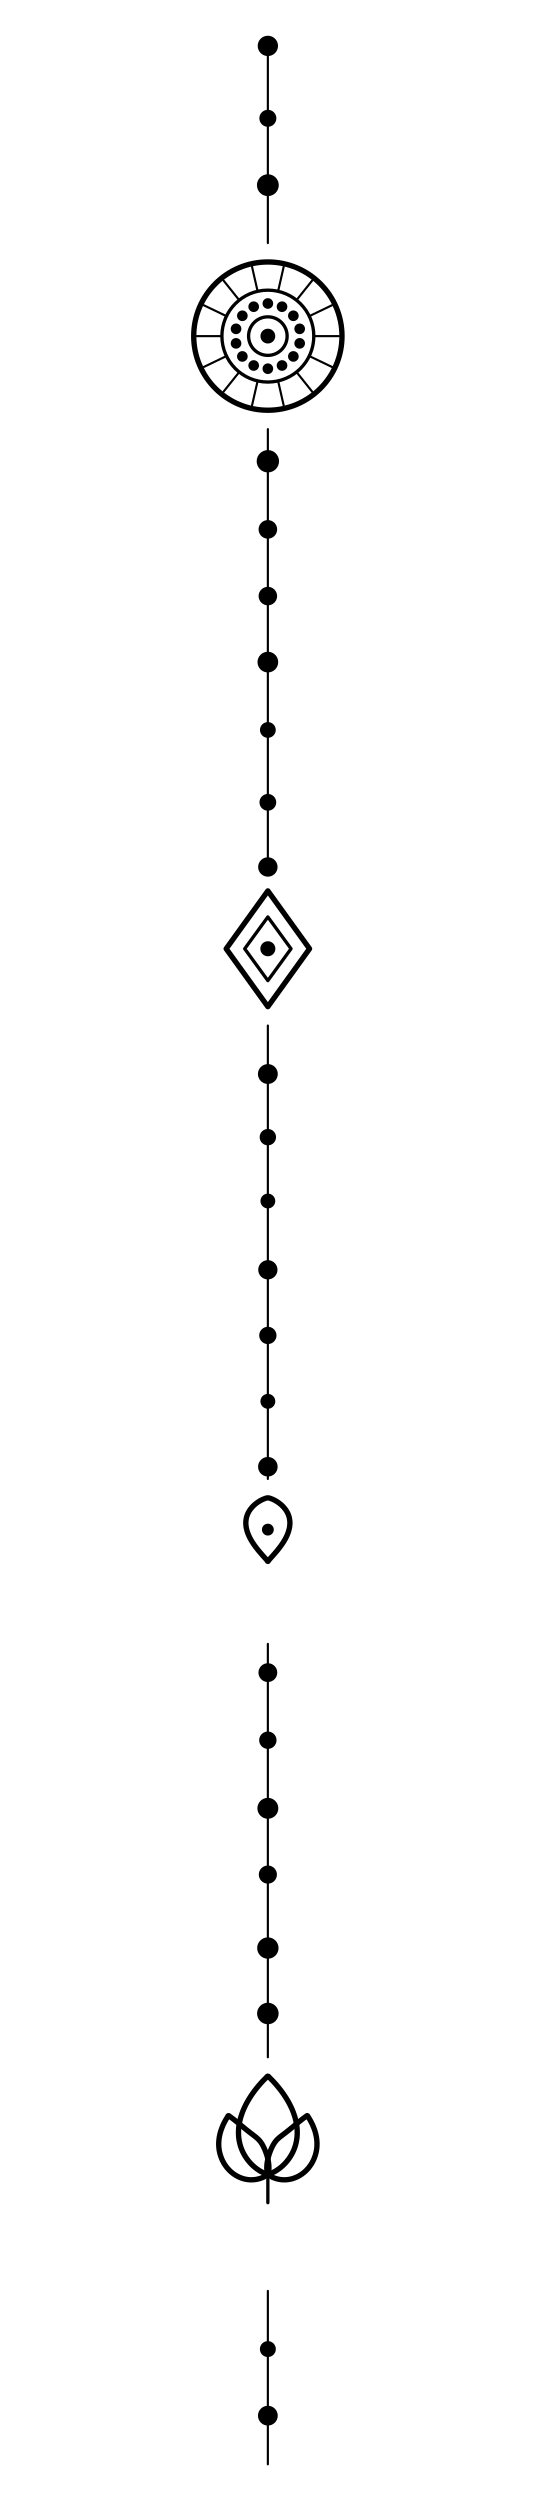
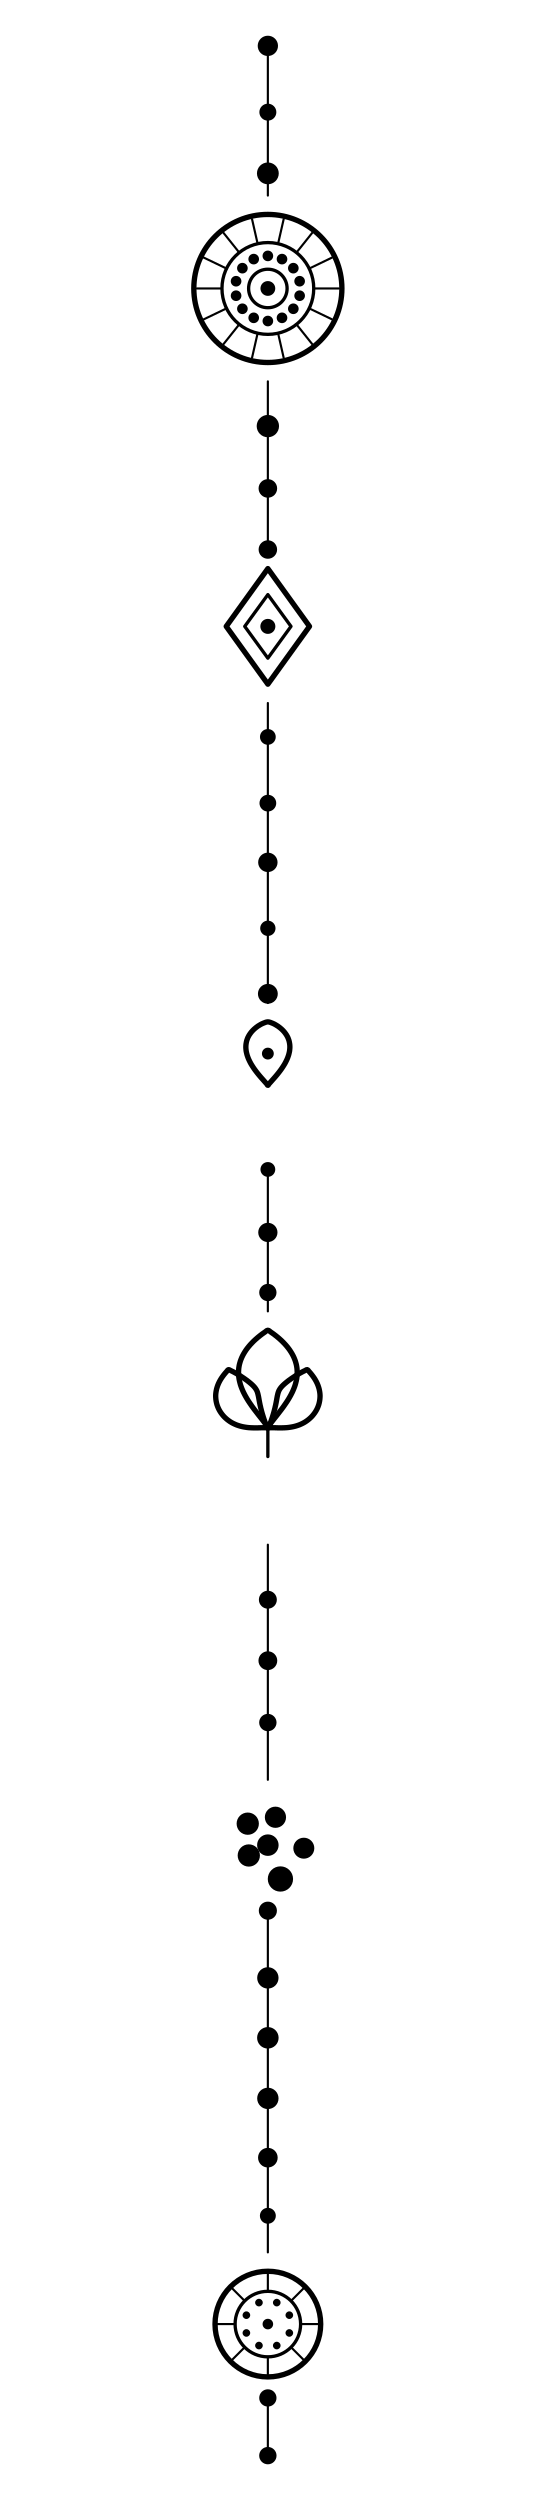
<svg xmlns="http://www.w3.org/2000/svg" viewBox="0 0 150 700" width="150" height="700">
-   <g transform="translate(75,-8.31) scale(1.05805)" fill="none" stroke="#000000" stroke-linecap="round" stroke-linejoin="round">
-     <g stroke-width="1.418">
-       <circle cx="0" cy="96.8" r="19.62" />
-       <path d="M0,243.62 L11.03,258.93 L0,274.25 L-11.03,258.93 Z" />
-       <path d="M0,421.07 C0.1,421.07 0.2,420.81 0.3,420.68 C0.41,420.56 0.53,420.43 0.64,420.3 C0.75,420.17 0.87,420.05 0.98,419.92 C1.09,419.79 1.21,419.66 1.32,419.54 C1.43,419.41 1.55,419.28 1.66,419.15 C1.77,419.03 1.88,418.9 1.99,418.77 C2.1,418.64 2.21,418.52 2.31,418.39 C2.42,418.26 2.52,418.13 2.63,418.01 C2.73,417.88 2.83,417.75 2.93,417.62 C3.03,417.5 3.13,417.37 3.22,417.24 C3.32,417.11 3.41,416.99 3.5,416.86 C3.59,416.73 3.68,416.61 3.77,416.48 C3.86,416.35 3.94,416.22 4.02,416.1 C4.1,415.97 4.18,415.84 4.26,415.71 C4.34,415.59 4.41,415.46 4.49,415.33 C4.56,415.2 4.63,415.08 4.7,414.95 C4.76,414.82 4.83,414.69 4.89,414.57 C4.95,414.44 5.01,414.31 5.07,414.18 C5.13,414.06 5.18,413.93 5.23,413.8 C5.28,413.67 5.33,413.55 5.37,413.42 C5.42,413.29 5.46,413.16 5.5,413.04 C5.54,412.91 5.57,412.78 5.6,412.65 C5.64,412.53 5.67,412.4 5.69,412.27 C5.72,412.14 5.74,412.02 5.76,411.89 C5.78,411.76 5.79,411.63 5.8,411.51 C5.82,411.38 5.82,411.25 5.83,411.12 C5.83,411 5.83,410.87 5.83,410.74 C5.83,410.61 5.82,410.49 5.81,410.36 C5.8,410.23 5.78,410.1 5.76,409.98 C5.75,409.85 5.72,409.72 5.69,409.59 C5.67,409.47 5.63,409.34 5.6,409.21 C5.56,409.08 5.52,408.96 5.47,408.83 C5.42,408.7 5.37,408.57 5.32,408.45 C5.26,408.32 5.2,408.19 5.13,408.06 C5.06,407.94 4.99,407.81 4.91,407.68 C4.83,407.55 4.74,407.43 4.65,407.3 C4.56,407.17 4.46,407.04 4.35,406.92 C4.25,406.79 4.13,406.66 4.01,406.53 C3.89,406.41 3.76,406.28 3.62,406.15 C3.48,406.02 3.33,405.9 3.17,405.77 C3.01,405.64 2.84,405.51 2.65,405.39 C2.46,405.26 2.26,405.13 2.03,405 C1.8,404.88 1.6,404.75 1.27,404.62 C0.93,404.49 0.42,404.24 0,404.24 C-0.42,404.24 -0.93,404.49 -1.27,404.62 C-1.6,404.75 -1.8,404.88 -2.03,405 C-2.26,405.13 -2.46,405.26 -2.65,405.39 C-2.84,405.51 -3.01,405.64 -3.17,405.77 C-3.33,405.9 -3.48,406.02 -3.62,406.15 C-3.76,406.28 -3.89,406.41 -4.01,406.53 C-4.13,406.66 -4.25,406.79 -4.35,406.92 C-4.46,407.04 -4.56,407.17 -4.65,407.3 C-4.74,407.43 -4.83,407.55 -4.91,407.68 C-4.99,407.81 -5.06,407.94 -5.13,408.06 C-5.2,408.19 -5.26,408.32 -5.32,408.45 C-5.37,408.57 -5.42,408.7 -5.47,408.83 C-5.52,408.96 -5.56,409.08 -5.6,409.21 C-5.63,409.34 -5.67,409.47 -5.69,409.59 C-5.72,409.72 -5.75,409.85 -5.76,409.98 C-5.78,410.1 -5.8,410.23 -5.81,410.36 C-5.82,410.49 -5.83,410.61 -5.83,410.74 C-5.83,410.87 -5.83,411 -5.83,411.12 C-5.82,411.25 -5.82,411.38 -5.8,411.51 C-5.79,411.63 -5.78,411.76 -5.76,411.89 C-5.74,412.02 -5.72,412.14 -5.69,412.27 C-5.67,412.4 -5.64,412.53 -5.6,412.65 C-5.57,412.78 -5.54,412.91 -5.5,413.04 C-5.46,413.16 -5.42,413.29 -5.37,413.42 C-5.33,413.55 -5.28,413.67 -5.23,413.8 C-5.18,413.93 -5.13,414.06 -5.07,414.18 C-5.01,414.31 -4.95,414.44 -4.89,414.57 C-4.83,414.69 -4.76,414.82 -4.7,414.95 C-4.63,415.08 -4.56,415.2 -4.49,415.33 C-4.41,415.46 -4.34,415.59 -4.26,415.71 C-4.18,415.84 -4.1,415.97 -4.02,416.1 C-3.94,416.22 -3.86,416.35 -3.77,416.48 C-3.68,416.61 -3.59,416.73 -3.5,416.86 C-3.41,416.99 -3.32,417.11 -3.22,417.24 C-3.13,417.37 -3.03,417.5 -2.93,417.62 C-2.83,417.75 -2.73,417.88 -2.63,418.01 C-2.52,418.13 -2.42,418.26 -2.31,418.39 C-2.21,418.52 -2.1,418.64 -1.99,418.77 C-1.88,418.9 -1.77,419.03 -1.66,419.15 C-1.55,419.28 -1.43,419.41 -1.32,419.54 C-1.21,419.66 -1.09,419.79 -0.98,419.92 C-0.87,420.05 -0.75,420.17 -0.64,420.3 C-0.53,420.43 -0.41,420.56 -0.3,420.68 C-0.2,420.81 -0.1,421.07 0,421.07 Z" />
-       <path d="M0,583.2 C0.19,582.91 0.21,582.43 0.25,582.13 C0.3,581.83 0.28,581.63 0.28,581.41 C0.28,581.18 0.27,580.98 0.25,580.78 C0.24,580.59 0.21,580.4 0.19,580.22 C0.16,580.04 0.13,579.87 0.1,579.71 C0.07,579.54 0.04,579.38 0,579.23 C-0.03,579.07 -0.07,578.93 -0.11,578.78 C-0.14,578.64 -0.18,578.5 -0.22,578.37 C-0.26,578.23 -0.3,578.1 -0.35,577.97 C-0.39,577.85 -0.43,577.72 -0.47,577.61 C-0.51,577.49 -0.56,577.37 -0.6,577.26 C-0.64,577.15 -0.68,577.04 -0.73,576.93 C-0.77,576.83 -0.81,576.73 -0.85,576.63 C-0.9,576.53 -0.94,576.43 -0.98,576.34 C-1.02,576.25 -1.07,576.16 -1.11,576.07 C-1.15,575.98 -1.19,575.9 -1.24,575.82 C-1.28,575.73 -1.32,575.65 -1.36,575.58 C-1.41,575.5 -1.45,575.42 -1.49,575.35 C-1.53,575.28 -1.57,575.21 -1.62,575.14 C-1.66,575.07 -1.7,575.01 -1.75,574.94 C-1.79,574.88 -1.83,574.82 -1.88,574.75 C-1.92,574.69 -1.96,574.63 -2.01,574.58 C-2.05,574.52 -2.1,574.46 -2.14,574.41 C-2.19,574.35 -2.24,574.3 -2.28,574.25 C-2.33,574.19 -2.38,574.14 -2.43,574.09 C-2.48,574.04 -2.53,573.99 -2.58,573.94 C-2.63,573.89 -2.68,573.84 -2.74,573.79 C-2.79,573.74 -2.84,573.69 -2.9,573.65 C-2.96,573.6 -3.01,573.55 -3.07,573.5 C-3.13,573.45 -3.19,573.4 -3.25,573.35 C-3.31,573.3 -3.37,573.25 -3.44,573.2 C-3.5,573.15 -3.57,573.1 -3.64,573.05 C-3.7,573 -3.77,572.95 -3.84,572.89 C-3.91,572.84 -3.98,572.78 -4.06,572.73 C-4.13,572.67 -4.21,572.62 -4.28,572.56 C-4.36,572.5 -4.44,572.44 -4.52,572.38 C-4.6,572.32 -4.68,572.25 -4.76,572.19 C-4.84,572.12 -4.93,572.06 -5.01,571.99 C-5.1,571.92 -5.19,571.86 -5.28,571.78 C-5.37,571.71 -5.46,571.64 -5.55,571.57 C-5.64,571.49 -5.73,571.42 -5.83,571.34 C-5.93,571.26 -6.02,571.19 -6.12,571.1 C-6.22,571.02 -6.32,570.94 -6.42,570.86 C-6.52,570.78 -6.62,570.69 -6.73,570.6 C-6.83,570.52 -6.94,570.43 -7.05,570.34 C-7.16,570.25 -7.26,570.16 -7.38,570.07 C-7.49,569.98 -7.6,569.88 -7.71,569.79 C-7.83,569.7 -7.94,569.6 -8.06,569.5 C-8.18,569.41 -8.3,569.31 -8.42,569.21 C-8.54,569.12 -8.66,569.02 -8.79,568.92 C-8.92,568.82 -9.04,568.72 -9.17,568.62 C-9.3,568.52 -9.43,568.42 -9.57,568.32 C-9.7,568.22 -9.84,568.12 -9.98,568.02 C-10.13,567.93 -10.31,567.71 -10.43,567.73 C-10.56,567.76 -10.64,568.03 -10.74,568.17 C-10.83,568.32 -10.92,568.46 -11.01,568.61 C-11.09,568.75 -11.18,568.9 -11.26,569.04 C-11.34,569.19 -11.41,569.33 -11.49,569.48 C-11.56,569.62 -11.64,569.77 -11.71,569.91 C-11.77,570.06 -11.84,570.2 -11.91,570.35 C-11.97,570.5 -12.03,570.64 -12.09,570.79 C-12.15,570.94 -12.21,571.08 -12.26,571.23 C-12.32,571.38 -12.37,571.53 -12.42,571.68 C-12.46,571.82 -12.51,571.97 -12.55,572.12 C-12.6,572.27 -12.64,572.42 -12.67,572.57 C-12.71,572.73 -12.74,572.88 -12.77,573.03 C-12.81,573.18 -12.83,573.33 -12.86,573.49 C-12.88,573.64 -12.91,573.79 -12.92,573.95 C-12.94,574.1 -12.96,574.26 -12.97,574.41 C-12.98,574.57 -12.99,574.72 -13,574.88 C-13,575.04 -13,575.19 -13,575.35 C-13,575.5 -12.99,575.66 -12.99,575.82 C-12.98,575.98 -12.96,576.13 -12.95,576.29 C-12.93,576.45 -12.91,576.6 -12.89,576.76 C-12.86,576.92 -12.84,577.07 -12.81,577.23 C-12.77,577.38 -12.74,577.54 -12.7,577.69 C-12.66,577.85 -12.62,578 -12.57,578.16 C-12.53,578.31 -12.48,578.46 -12.42,578.61 C-12.37,578.76 -12.31,578.91 -12.25,579.06 C-12.19,579.21 -12.13,579.36 -12.06,579.5 C-11.99,579.65 -11.92,579.79 -11.84,579.93 C-11.77,580.08 -11.69,580.22 -11.61,580.36 C-11.52,580.49 -11.44,580.63 -11.35,580.76 C-11.26,580.9 -11.17,581.03 -11.07,581.16 C-10.98,581.29 -10.88,581.41 -10.78,581.54 C-10.68,581.66 -10.57,581.78 -10.46,581.9 C-10.36,582.01 -10.25,582.13 -10.14,582.24 C-10.02,582.35 -9.91,582.46 -9.79,582.57 C-9.67,582.67 -9.55,582.77 -9.43,582.87 C-9.31,582.97 -9.18,583.06 -9.06,583.16 C-8.93,583.25 -8.8,583.34 -8.67,583.42 C-8.54,583.5 -8.41,583.58 -8.27,583.66 C-8.14,583.74 -8,583.81 -7.86,583.88 C-7.72,583.95 -7.59,584.01 -7.44,584.07 C-7.3,584.13 -7.16,584.19 -7.01,584.24 C-6.87,584.29 -6.72,584.34 -6.58,584.39 C-6.43,584.43 -6.28,584.47 -6.13,584.51 C-5.98,584.54 -5.83,584.57 -5.67,584.6 C-5.52,584.63 -5.36,584.65 -5.2,584.67 C-5.05,584.69 -4.89,584.7 -4.73,584.71 C-4.57,584.71 -4.4,584.72 -4.24,584.71 C-4.08,584.71 -3.91,584.7 -3.74,584.69 C-3.57,584.68 -3.4,584.66 -3.22,584.63 C-3.05,584.6 -2.87,584.57 -2.69,584.53 C-2.51,584.49 -2.32,584.44 -2.13,584.38 C-1.94,584.32 -1.74,584.26 -1.54,584.17 C-1.33,584.09 -1.14,584.03 -0.88,583.86 C-0.63,583.7 -0.19,583.49 0,583.2 Z" />
-       <path d="M0,583.2 C0.48,583.2 1.06,582.88 1.44,582.72 C1.82,582.56 2.04,582.4 2.3,582.24 C2.56,582.08 2.78,581.92 3,581.76 C3.21,581.6 3.41,581.44 3.6,581.28 C3.79,581.12 3.96,580.96 4.13,580.8 C4.29,580.64 4.45,580.48 4.6,580.32 C4.75,580.16 4.89,580 5.02,579.84 C5.15,579.68 5.28,579.52 5.4,579.36 C5.52,579.2 5.64,579.04 5.74,578.88 C5.85,578.72 5.96,578.56 6.05,578.4 C6.15,578.24 6.24,578.08 6.33,577.92 C6.42,577.76 6.5,577.6 6.58,577.44 C6.66,577.28 6.73,577.12 6.8,576.96 C6.87,576.8 6.94,576.64 7,576.48 C7.06,576.32 7.12,576.16 7.17,576 C7.22,575.84 7.27,575.68 7.32,575.52 C7.36,575.36 7.41,575.2 7.44,575.04 C7.48,574.88 7.52,574.72 7.55,574.56 C7.58,574.4 7.61,574.24 7.63,574.08 C7.66,573.92 7.68,573.76 7.7,573.6 C7.71,573.44 7.73,573.28 7.74,573.12 C7.75,572.96 7.76,572.8 7.77,572.64 C7.77,572.48 7.78,572.32 7.77,572.16 C7.77,572 7.77,571.84 7.76,571.68 C7.76,571.52 7.75,571.36 7.74,571.2 C7.72,571.04 7.71,570.88 7.69,570.72 C7.67,570.56 7.65,570.4 7.63,570.24 C7.6,570.08 7.58,569.92 7.55,569.76 C7.52,569.6 7.49,569.44 7.45,569.28 C7.42,569.12 7.38,568.96 7.34,568.8 C7.3,568.64 7.26,568.48 7.22,568.32 C7.17,568.16 7.12,568 7.07,567.84 C7.02,567.68 6.97,567.52 6.91,567.36 C6.86,567.2 6.8,567.04 6.74,566.88 C6.68,566.72 6.62,566.56 6.55,566.4 C6.49,566.24 6.42,566.08 6.35,565.92 C6.28,565.76 6.2,565.6 6.13,565.44 C6.05,565.28 5.97,565.12 5.89,564.96 C5.81,564.8 5.73,564.64 5.65,564.48 C5.56,564.32 5.47,564.16 5.38,564 C5.29,563.84 5.2,563.68 5.1,563.52 C5.01,563.36 4.91,563.2 4.81,563.04 C4.71,562.88 4.61,562.72 4.5,562.56 C4.4,562.4 4.29,562.24 4.18,562.08 C4.07,561.92 3.96,561.76 3.84,561.6 C3.73,561.44 3.61,561.28 3.49,561.12 C3.37,560.96 3.24,560.8 3.12,560.64 C2.99,560.48 2.87,560.32 2.73,560.16 C2.6,560 2.47,559.84 2.33,559.68 C2.2,559.52 2.06,559.36 1.91,559.2 C1.77,559.04 1.63,558.88 1.48,558.72 C1.33,558.56 1.18,558.4 1.02,558.24 C0.86,558.08 0.7,557.92 0.53,557.76 C0.36,557.6 0.18,557.28 0,557.28 C-0.18,557.28 -0.36,557.6 -0.53,557.76 C-0.7,557.92 -0.86,558.08 -1.02,558.24 C-1.18,558.4 -1.33,558.56 -1.48,558.72 C-1.63,558.88 -1.77,559.04 -1.91,559.2 C-2.06,559.36 -2.2,559.52 -2.33,559.68 C-2.47,559.84 -2.6,560 -2.73,560.16 C-2.87,560.32 -2.99,560.48 -3.12,560.64 C-3.24,560.8 -3.37,560.96 -3.49,561.12 C-3.61,561.28 -3.73,561.44 -3.84,561.6 C-3.96,561.76 -4.07,561.92 -4.18,562.08 C-4.29,562.24 -4.4,562.4 -4.5,562.56 C-4.61,562.72 -4.71,562.88 -4.81,563.04 C-4.91,563.2 -5.01,563.36 -5.1,563.52 C-5.2,563.68 -5.29,563.84 -5.38,564 C-5.47,564.16 -5.56,564.32 -5.65,564.48 C-5.73,564.64 -5.81,564.8 -5.89,564.96 C-5.97,565.12 -6.05,565.28 -6.13,565.44 C-6.2,565.6 -6.28,565.76 -6.35,565.92 C-6.42,566.08 -6.49,566.24 -6.55,566.4 C-6.62,566.56 -6.68,566.72 -6.74,566.88 C-6.8,567.04 -6.86,567.2 -6.91,567.36 C-6.97,567.52 -7.02,567.68 -7.07,567.84 C-7.12,568 -7.17,568.16 -7.22,568.32 C-7.26,568.48 -7.3,568.64 -7.34,568.8 C-7.38,568.96 -7.42,569.12 -7.45,569.28 C-7.49,569.44 -7.52,569.6 -7.55,569.76 C-7.58,569.92 -7.6,570.08 -7.63,570.24 C-7.65,570.4 -7.67,570.56 -7.69,570.72 C-7.71,570.88 -7.72,571.04 -7.74,571.2 C-7.75,571.36 -7.76,571.52 -7.76,571.68 C-7.77,571.84 -7.77,572 -7.77,572.16 C-7.78,572.32 -7.77,572.48 -7.77,572.64 C-7.76,572.8 -7.75,572.96 -7.74,573.12 C-7.73,573.28 -7.71,573.44 -7.7,573.6 C-7.68,573.76 -7.66,573.92 -7.63,574.08 C-7.61,574.24 -7.58,574.4 -7.55,574.56 C-7.52,574.72 -7.48,574.88 -7.44,575.04 C-7.41,575.2 -7.36,575.36 -7.32,575.52 C-7.27,575.68 -7.22,575.84 -7.17,576 C-7.12,576.16 -7.06,576.32 -7,576.48 C-6.94,576.64 -6.87,576.8 -6.8,576.96 C-6.73,577.12 -6.66,577.28 -6.58,577.44 C-6.5,577.6 -6.42,577.76 -6.33,577.92 C-6.24,578.08 -6.15,578.24 -6.05,578.4 C-5.96,578.56 -5.85,578.72 -5.74,578.88 C-5.64,579.04 -5.52,579.2 -5.4,579.36 C-5.28,579.52 -5.15,579.68 -5.02,579.84 C-4.89,580 -4.75,580.16 -4.6,580.32 C-4.45,580.48 -4.29,580.64 -4.13,580.8 C-3.96,580.96 -3.79,581.12 -3.6,581.28 C-3.41,581.44 -3.21,581.6 -3,581.76 C-2.78,581.92 -2.56,582.08 -2.3,582.24 C-2.04,582.4 -1.82,582.56 -1.44,582.72 C-1.06,582.88 -0.48,583.2 0,583.2 Z" />
-       <path d="M0,583.2 C0.19,583.49 0.63,583.7 0.88,583.86 C1.14,584.03 1.33,584.09 1.54,584.17 C1.74,584.26 1.94,584.32 2.13,584.38 C2.32,584.44 2.51,584.49 2.69,584.53 C2.87,584.57 3.05,584.6 3.22,584.63 C3.4,584.66 3.57,584.68 3.74,584.69 C3.91,584.7 4.08,584.71 4.24,584.71 C4.4,584.72 4.57,584.71 4.73,584.71 C4.89,584.7 5.05,584.69 5.2,584.67 C5.36,584.65 5.52,584.63 5.67,584.6 C5.83,584.57 5.98,584.54 6.13,584.51 C6.28,584.47 6.43,584.43 6.58,584.39 C6.72,584.34 6.87,584.29 7.01,584.24 C7.16,584.19 7.3,584.13 7.44,584.07 C7.59,584.01 7.72,583.95 7.86,583.88 C8,583.81 8.14,583.74 8.27,583.66 C8.41,583.58 8.54,583.5 8.67,583.42 C8.8,583.34 8.93,583.25 9.06,583.16 C9.18,583.06 9.31,582.97 9.43,582.87 C9.55,582.77 9.67,582.67 9.79,582.57 C9.91,582.46 10.02,582.35 10.14,582.24 C10.25,582.13 10.36,582.01 10.46,581.9 C10.57,581.78 10.68,581.66 10.78,581.54 C10.88,581.41 10.98,581.29 11.07,581.16 C11.17,581.03 11.26,580.9 11.35,580.76 C11.44,580.63 11.52,580.49 11.61,580.36 C11.69,580.22 11.77,580.08 11.84,579.93 C11.92,579.79 11.99,579.65 12.06,579.5 C12.13,579.36 12.19,579.21 12.25,579.06 C12.31,578.91 12.37,578.76 12.42,578.61 C12.48,578.46 12.53,578.31 12.57,578.16 C12.62,578 12.66,577.85 12.7,577.69 C12.74,577.54 12.77,577.38 12.81,577.23 C12.84,577.07 12.86,576.92 12.89,576.76 C12.91,576.6 12.93,576.45 12.95,576.29 C12.96,576.13 12.98,575.98 12.99,575.82 C12.99,575.66 13,575.5 13,575.35 C13,575.19 13,575.04 13,574.88 C12.99,574.72 12.98,574.57 12.97,574.41 C12.96,574.26 12.94,574.1 12.92,573.95 C12.91,573.79 12.88,573.64 12.86,573.49 C12.83,573.33 12.81,573.18 12.77,573.03 C12.74,572.88 12.71,572.73 12.67,572.57 C12.64,572.42 12.6,572.27 12.55,572.12 C12.51,571.97 12.46,571.82 12.42,571.68 C12.37,571.53 12.32,571.38 12.26,571.23 C12.21,571.08 12.15,570.94 12.09,570.79 C12.03,570.64 11.97,570.5 11.91,570.35 C11.84,570.2 11.77,570.06 11.71,569.91 C11.64,569.77 11.56,569.62 11.49,569.48 C11.41,569.33 11.34,569.19 11.26,569.04 C11.18,568.9 11.09,568.75 11.01,568.61 C10.92,568.46 10.83,568.32 10.74,568.17 C10.64,568.03 10.56,567.76 10.43,567.73 C10.31,567.71 10.13,567.93 9.98,568.02 C9.84,568.12 9.7,568.22 9.57,568.32 C9.43,568.42 9.3,568.52 9.17,568.62 C9.04,568.72 8.92,568.82 8.79,568.92 C8.66,569.02 8.54,569.12 8.42,569.21 C8.3,569.31 8.18,569.41 8.06,569.5 C7.94,569.6 7.83,569.7 7.71,569.79 C7.6,569.88 7.49,569.98 7.38,570.07 C7.26,570.16 7.16,570.25 7.05,570.34 C6.94,570.43 6.83,570.52 6.73,570.6 C6.62,570.69 6.52,570.78 6.42,570.86 C6.32,570.94 6.22,571.02 6.12,571.1 C6.02,571.19 5.93,571.26 5.83,571.34 C5.73,571.42 5.64,571.49 5.55,571.57 C5.46,571.64 5.37,571.71 5.28,571.78 C5.19,571.86 5.1,571.92 5.01,571.99 C4.93,572.06 4.84,572.12 4.76,572.19 C4.68,572.25 4.6,572.32 4.52,572.38 C4.44,572.44 4.36,572.5 4.28,572.56 C4.21,572.62 4.13,572.67 4.06,572.73 C3.98,572.78 3.91,572.84 3.84,572.89 C3.77,572.95 3.7,573 3.64,573.05 C3.57,573.1 3.5,573.15 3.44,573.2 C3.37,573.25 3.31,573.3 3.25,573.35 C3.19,573.4 3.13,573.45 3.07,573.5 C3.01,573.55 2.96,573.6 2.9,573.65 C2.84,573.69 2.79,573.74 2.74,573.79 C2.68,573.84 2.63,573.89 2.58,573.94 C2.53,573.99 2.48,574.04 2.43,574.09 C2.38,574.14 2.33,574.19 2.28,574.25 C2.24,574.3 2.19,574.35 2.14,574.41 C2.1,574.46 2.05,574.52 2.01,574.58 C1.96,574.63 1.92,574.69 1.88,574.75 C1.83,574.82 1.79,574.88 1.75,574.94 C1.7,575.01 1.66,575.07 1.62,575.14 C1.57,575.21 1.53,575.28 1.49,575.35 C1.45,575.42 1.41,575.5 1.36,575.58 C1.32,575.65 1.28,575.73 1.24,575.82 C1.19,575.9 1.15,575.98 1.11,576.07 C1.07,576.16 1.02,576.25 0.98,576.34 C0.94,576.43 0.9,576.53 0.85,576.63 C0.81,576.73 0.77,576.83 0.73,576.93 C0.68,577.04 0.64,577.15 0.6,577.26 C0.56,577.37 0.51,577.49 0.47,577.61 C0.43,577.72 0.39,577.85 0.35,577.97 C0.3,578.1 0.26,578.23 0.22,578.37 C0.18,578.5 0.14,578.64 0.11,578.78 C0.07,578.93 0.03,579.07 0,579.23 C-0.04,579.38 -0.07,579.54 -0.1,579.71 C-0.13,579.87 -0.16,580.04 -0.19,580.22 C-0.21,580.4 -0.24,580.59 -0.25,580.78 C-0.27,580.98 -0.28,581.18 -0.28,581.41 C-0.28,581.63 -0.3,581.83 -0.25,582.13 C-0.21,582.43 -0.19,582.91 0,583.2 Z" />
+   <g transform="translate(75,-8.29) scale(1.0566)" fill="none" stroke="#000000" stroke-linecap="round" stroke-linejoin="round">
+     <g stroke-width="1.42">
+       <circle cx="0" cy="84.29" r="19.62" />
+       <path d="M0,158.53 L11.03,173.84 L0,189.15 L-11.03,173.84 Z" />
+       <path d="M0,295.46 C0.1,295.46 0.2,295.21 0.3,295.08 C0.41,294.95 0.53,294.83 0.64,294.7 C0.75,294.57 0.87,294.44 0.98,294.32 C1.09,294.19 1.21,294.06 1.32,293.93 C1.43,293.81 1.55,293.68 1.66,293.55 C1.77,293.42 1.88,293.3 1.99,293.17 C2.1,293.04 2.21,292.91 2.31,292.79 C2.42,292.66 2.52,292.53 2.63,292.4 C2.73,292.28 2.83,292.15 2.93,292.02 C3.03,291.89 3.13,291.77 3.22,291.64 C3.32,291.51 3.41,291.38 3.5,291.26 C3.59,291.13 3.68,291 3.77,290.87 C3.86,290.75 3.94,290.62 4.02,290.49 C4.1,290.36 4.18,290.24 4.26,290.11 C4.34,289.98 4.41,289.85 4.49,289.73 C4.56,289.6 4.63,289.47 4.7,289.34 C4.76,289.22 4.83,289.09 4.89,288.96 C4.95,288.83 5.01,288.71 5.07,288.58 C5.13,288.45 5.18,288.32 5.23,288.2 C5.28,288.07 5.33,287.94 5.37,287.81 C5.42,287.69 5.46,287.56 5.5,287.43 C5.54,287.31 5.57,287.18 5.6,287.05 C5.64,286.92 5.67,286.8 5.69,286.67 C5.72,286.54 5.74,286.41 5.76,286.29 C5.78,286.16 5.79,286.03 5.8,285.9 C5.82,285.78 5.82,285.65 5.83,285.52 C5.83,285.39 5.83,285.27 5.83,285.14 C5.83,285.01 5.82,284.88 5.81,284.76 C5.8,284.63 5.78,284.5 5.76,284.37 C5.75,284.25 5.72,284.12 5.69,283.99 C5.67,283.86 5.63,283.74 5.6,283.61 C5.56,283.48 5.52,283.35 5.47,283.23 C5.42,283.1 5.37,282.97 5.32,282.84 C5.26,282.72 5.2,282.59 5.13,282.46 C5.06,282.33 4.99,282.21 4.91,282.08 C4.83,281.95 4.74,281.82 4.65,281.7 C4.56,281.57 4.46,281.44 4.35,281.31 C4.25,281.19 4.13,281.06 4.01,280.93 C3.89,280.8 3.76,280.68 3.62,280.55 C3.48,280.42 3.33,280.29 3.17,280.17 C3.01,280.04 2.84,279.91 2.65,279.78 C2.46,279.66 2.26,279.53 2.03,279.4 C1.8,279.27 1.6,279.15 1.27,279.02 C0.93,278.89 0.42,278.64 0,278.64 C-0.42,278.64 -0.93,278.89 -1.27,279.02 C-1.6,279.15 -1.8,279.27 -2.03,279.4 C-2.26,279.53 -2.46,279.66 -2.65,279.78 C-2.84,279.91 -3.01,280.04 -3.17,280.17 C-3.33,280.29 -3.48,280.42 -3.62,280.55 C-3.76,280.68 -3.89,280.8 -4.01,280.93 C-4.13,281.06 -4.25,281.19 -4.35,281.31 C-4.46,281.44 -4.56,281.57 -4.65,281.7 C-4.74,281.82 -4.83,281.95 -4.91,282.08 C-4.99,282.21 -5.06,282.33 -5.13,282.46 C-5.2,282.59 -5.26,282.72 -5.32,282.84 C-5.37,282.97 -5.42,283.1 -5.47,283.23 C-5.52,283.35 -5.56,283.48 -5.6,283.61 C-5.63,283.74 -5.67,283.86 -5.69,283.99 C-5.72,284.12 -5.75,284.25 -5.76,284.37 C-5.78,284.5 -5.8,284.63 -5.81,284.76 C-5.82,284.88 -5.83,285.01 -5.83,285.14 C-5.83,285.27 -5.83,285.39 -5.83,285.52 C-5.82,285.65 -5.82,285.78 -5.8,285.9 C-5.79,286.03 -5.78,286.16 -5.76,286.29 C-5.74,286.41 -5.72,286.54 -5.69,286.67 C-5.67,286.8 -5.64,286.92 -5.6,287.05 C-5.57,287.18 -5.54,287.31 -5.5,287.43 C-5.46,287.56 -5.42,287.69 -5.37,287.81 C-5.33,287.94 -5.28,288.07 -5.23,288.2 C-5.18,288.32 -5.13,288.45 -5.07,288.58 C-5.01,288.71 -4.95,288.83 -4.89,288.96 C-4.83,289.09 -4.76,289.22 -4.7,289.34 C-4.63,289.47 -4.56,289.6 -4.49,289.73 C-4.41,289.85 -4.34,289.98 -4.26,290.11 C-4.18,290.24 -4.1,290.36 -4.02,290.49 C-3.94,290.62 -3.86,290.75 -3.77,290.87 C-3.68,291 -3.59,291.13 -3.5,291.26 C-3.41,291.38 -3.32,291.51 -3.22,291.64 C-3.13,291.77 -3.03,291.89 -2.93,292.02 C-2.83,292.15 -2.73,292.28 -2.63,292.4 C-2.52,292.53 -2.42,292.66 -2.31,292.79 C-2.21,292.91 -2.1,293.04 -1.99,293.17 C-1.88,293.3 -1.77,293.42 -1.66,293.55 C-1.55,293.68 -1.43,293.81 -1.32,293.93 C-1.21,294.06 -1.09,294.19 -0.98,294.32 C-0.87,294.44 -0.75,294.57 -0.64,294.7 C-0.53,294.83 -0.41,294.95 -0.3,295.08 C-0.2,295.21 -0.1,295.46 0,295.46 Z" />
+       <path d="M0,386.27 C0.03,386.23 -0.15,386.05 -0.22,385.93 C-0.29,385.8 -0.35,385.67 -0.41,385.53 C-0.47,385.4 -0.53,385.26 -0.58,385.12 C-0.64,384.98 -0.7,384.84 -0.75,384.7 C-0.8,384.56 -0.85,384.41 -0.9,384.27 C-0.95,384.13 -1,383.98 -1.05,383.84 C-1.1,383.7 -1.15,383.56 -1.19,383.41 C-1.24,383.27 -1.28,383.13 -1.32,382.99 C-1.37,382.85 -1.41,382.71 -1.45,382.57 C-1.49,382.43 -1.53,382.29 -1.57,382.16 C-1.61,382.02 -1.64,381.88 -1.68,381.75 C-1.71,381.62 -1.75,381.48 -1.78,381.35 C-1.81,381.22 -1.85,381.09 -1.88,380.97 C-1.91,380.84 -1.94,380.71 -1.96,380.59 C-1.99,380.47 -2.02,380.35 -2.05,380.23 C-2.07,380.11 -2.1,379.99 -2.12,379.87 C-2.14,379.76 -2.17,379.65 -2.19,379.54 C-2.21,379.43 -2.23,379.32 -2.25,379.21 C-2.27,379.1 -2.29,379 -2.31,378.9 C-2.33,378.8 -2.34,378.7 -2.36,378.6 C-2.38,378.5 -2.4,378.41 -2.41,378.32 C-2.43,378.22 -2.45,378.13 -2.46,378.05 C-2.48,377.96 -2.5,377.87 -2.51,377.79 C-2.53,377.7 -2.55,377.62 -2.57,377.54 C-2.58,377.46 -2.6,377.38 -2.62,377.31 C-2.64,377.23 -2.66,377.16 -2.68,377.08 C-2.7,377.01 -2.72,376.94 -2.74,376.87 C-2.77,376.8 -2.79,376.73 -2.81,376.67 C-2.84,376.6 -2.87,376.53 -2.89,376.47 C-2.92,376.4 -2.95,376.34 -2.98,376.27 C-3.02,376.21 -3.05,376.15 -3.09,376.09 C-3.12,376.02 -3.16,375.96 -3.2,375.9 C-3.24,375.84 -3.28,375.78 -3.33,375.72 C-3.37,375.66 -3.42,375.59 -3.47,375.53 C-3.52,375.47 -3.57,375.41 -3.63,375.35 C-3.68,375.29 -3.74,375.22 -3.8,375.16 C-3.86,375.1 -3.92,375.03 -3.99,374.97 C-4.06,374.9 -4.12,374.84 -4.2,374.77 C-4.27,374.7 -4.34,374.64 -4.42,374.57 C-4.5,374.5 -4.58,374.43 -4.67,374.36 C-4.75,374.29 -4.84,374.21 -4.93,374.14 C-5.02,374.07 -5.11,373.99 -5.21,373.92 C-5.31,373.84 -5.41,373.76 -5.51,373.68 C-5.62,373.61 -5.73,373.53 -5.84,373.45 C-5.95,373.36 -6.06,373.28 -6.18,373.2 C-6.3,373.12 -6.42,373.03 -6.55,372.95 C-6.67,372.86 -6.8,372.77 -6.94,372.69 C-7.07,372.6 -7.21,372.51 -7.35,372.42 C-7.49,372.33 -7.64,372.24 -7.79,372.15 C-7.94,372.06 -8.09,371.97 -8.25,371.88 C-8.41,371.79 -8.57,371.7 -8.74,371.61 C-8.91,371.52 -9.08,371.42 -9.26,371.33 C-9.44,371.24 -9.62,371.15 -9.82,371.06 C-10.01,370.98 -10.25,370.77 -10.43,370.8 C-10.62,370.84 -10.76,371.12 -10.91,371.28 C-11.05,371.44 -11.19,371.59 -11.32,371.75 C-11.45,371.9 -11.57,372.05 -11.69,372.21 C-11.81,372.36 -11.92,372.51 -12.03,372.67 C-12.14,372.82 -12.24,372.97 -12.34,373.12 C-12.44,373.28 -12.53,373.43 -12.62,373.58 C-12.71,373.73 -12.79,373.89 -12.87,374.04 C-12.95,374.19 -13.02,374.35 -13.09,374.5 C-13.16,374.66 -13.22,374.81 -13.28,374.96 C-13.34,375.12 -13.39,375.27 -13.44,375.43 C-13.49,375.59 -13.54,375.74 -13.58,375.9 C-13.62,376.05 -13.65,376.21 -13.68,376.37 C-13.71,376.52 -13.74,376.68 -13.76,376.84 C-13.78,376.99 -13.8,377.15 -13.81,377.31 C-13.82,377.46 -13.82,377.62 -13.83,377.78 C-13.83,377.94 -13.82,378.09 -13.81,378.25 C-13.81,378.41 -13.79,378.56 -13.77,378.72 C-13.75,378.87 -13.73,379.03 -13.7,379.18 C-13.68,379.34 -13.64,379.49 -13.6,379.65 C-13.57,379.8 -13.52,379.95 -13.48,380.1 C-13.43,380.25 -13.38,380.4 -13.32,380.55 C-13.26,380.7 -13.2,380.85 -13.14,380.99 C-13.07,381.14 -13,381.28 -12.93,381.42 C-12.85,381.56 -12.77,381.7 -12.69,381.84 C-12.61,381.98 -12.52,382.11 -12.43,382.24 C-12.34,382.37 -12.24,382.5 -12.14,382.63 C-12.05,382.76 -11.94,382.88 -11.84,383 C-11.73,383.13 -11.62,383.24 -11.51,383.36 C-11.39,383.47 -11.28,383.59 -11.16,383.69 C-11.04,383.8 -10.92,383.91 -10.79,384.01 C-10.67,384.11 -10.54,384.21 -10.41,384.3 C-10.28,384.4 -10.14,384.49 -10.01,384.58 C-9.87,384.66 -9.74,384.75 -9.6,384.83 C-9.46,384.91 -9.32,384.98 -9.17,385.06 C-9.03,385.13 -8.88,385.2 -8.74,385.26 C-8.59,385.33 -8.44,385.39 -8.3,385.45 C-8.15,385.5 -8,385.56 -7.84,385.61 C-7.69,385.66 -7.54,385.7 -7.39,385.75 C-7.24,385.79 -7.08,385.83 -6.93,385.87 C-6.77,385.91 -6.62,385.94 -6.46,385.97 C-6.3,386 -6.15,386.03 -5.99,386.05 C-5.84,386.08 -5.68,386.1 -5.52,386.12 C-5.36,386.14 -5.21,386.15 -5.05,386.17 C-4.89,386.18 -4.73,386.19 -4.57,386.2 C-4.42,386.21 -4.26,386.22 -4.1,386.22 C-3.94,386.23 -3.79,386.23 -3.63,386.23 C-3.47,386.23 -3.31,386.23 -3.16,386.23 C-3,386.23 -2.84,386.23 -2.69,386.23 C-2.53,386.22 -2.37,386.22 -2.22,386.21 C-2.06,386.21 -1.91,386.21 -1.75,386.2 C-1.6,386.2 -1.45,386.2 -1.29,386.19 C-1.14,386.19 -0.99,386.19 -0.84,386.19 C-0.7,386.2 -0.55,386.2 -0.41,386.21 C-0.27,386.22 -0.03,386.32 0,386.27 Z" />
+       <path d="M0,386.27 C0.08,386.27 0.14,385.95 0.23,385.79 C0.33,385.63 0.44,385.47 0.55,385.31 C0.66,385.15 0.78,384.99 0.89,384.83 C1.01,384.67 1.13,384.51 1.26,384.35 C1.38,384.19 1.5,384.03 1.63,383.87 C1.76,383.71 1.88,383.55 2.01,383.39 C2.13,383.23 2.26,383.07 2.39,382.91 C2.51,382.75 2.64,382.59 2.76,382.43 C2.89,382.27 3.01,382.11 3.13,381.95 C3.26,381.79 3.38,381.63 3.5,381.47 C3.62,381.31 3.74,381.15 3.86,380.99 C3.98,380.83 4.09,380.67 4.21,380.51 C4.32,380.35 4.43,380.19 4.54,380.03 C4.65,379.87 4.76,379.71 4.87,379.55 C4.97,379.39 5.08,379.24 5.18,379.08 C5.28,378.92 5.38,378.76 5.48,378.6 C5.58,378.44 5.67,378.28 5.76,378.12 C5.85,377.96 5.94,377.8 6.03,377.64 C6.12,377.48 6.2,377.32 6.28,377.16 C6.36,377 6.44,376.84 6.52,376.68 C6.59,376.52 6.66,376.36 6.73,376.2 C6.8,376.04 6.87,375.88 6.93,375.72 C6.99,375.56 7.05,375.4 7.11,375.24 C7.16,375.08 7.22,374.92 7.27,374.76 C7.32,374.6 7.36,374.44 7.4,374.28 C7.45,374.12 7.49,373.96 7.52,373.8 C7.56,373.64 7.59,373.48 7.62,373.32 C7.65,373.16 7.67,373 7.69,372.84 C7.71,372.68 7.73,372.52 7.74,372.36 C7.75,372.2 7.76,372.04 7.77,371.88 C7.77,371.72 7.78,371.56 7.77,371.4 C7.77,371.24 7.76,371.08 7.75,370.92 C7.74,370.76 7.73,370.6 7.71,370.44 C7.69,370.28 7.67,370.12 7.64,369.96 C7.61,369.8 7.58,369.64 7.55,369.48 C7.51,369.32 7.47,369.16 7.42,369 C7.38,368.84 7.33,368.68 7.28,368.52 C7.22,368.36 7.17,368.2 7.1,368.04 C7.04,367.88 6.97,367.72 6.9,367.56 C6.83,367.4 6.75,367.24 6.67,367.08 C6.59,366.92 6.5,366.76 6.41,366.6 C6.32,366.44 6.23,366.28 6.12,366.12 C6.02,365.96 5.92,365.8 5.81,365.64 C5.7,365.48 5.58,365.32 5.46,365.16 C5.34,365 5.21,364.84 5.08,364.68 C4.95,364.52 4.81,364.36 4.67,364.2 C4.53,364.04 4.38,363.88 4.22,363.72 C4.07,363.56 3.91,363.4 3.75,363.24 C3.58,363.08 3.41,362.92 3.23,362.76 C3.06,362.6 2.87,362.44 2.68,362.28 C2.49,362.12 2.3,361.96 2.09,361.8 C1.89,361.64 1.68,361.48 1.46,361.32 C1.24,361.16 1.02,361 0.77,360.84 C0.53,360.68 0.26,360.36 0,360.36 C-0.26,360.36 -0.53,360.68 -0.77,360.84 C-1.02,361 -1.24,361.16 -1.46,361.32 C-1.68,361.48 -1.89,361.64 -2.09,361.8 C-2.3,361.96 -2.49,362.12 -2.68,362.28 C-2.87,362.44 -3.06,362.6 -3.23,362.76 C-3.41,362.92 -3.58,363.08 -3.75,363.24 C-3.91,363.4 -4.07,363.56 -4.22,363.72 C-4.38,363.88 -4.53,364.04 -4.67,364.2 C-4.81,364.36 -4.95,364.52 -5.08,364.68 C-5.21,364.84 -5.34,365 -5.46,365.16 C-5.58,365.32 -5.7,365.48 -5.81,365.64 C-5.92,365.8 -6.02,365.96 -6.12,366.12 C-6.23,366.28 -6.32,366.44 -6.41,366.6 C-6.5,366.76 -6.59,366.92 -6.67,367.08 C-6.75,367.24 -6.83,367.4 -6.9,367.56 C-6.97,367.72 -7.04,367.88 -7.1,368.04 C-7.17,368.2 -7.22,368.36 -7.28,368.52 C-7.33,368.68 -7.38,368.84 -7.42,369 C-7.47,369.16 -7.51,369.32 -7.55,369.48 C-7.58,369.64 -7.61,369.8 -7.64,369.96 C-7.67,370.12 -7.69,370.28 -7.71,370.44 C-7.73,370.6 -7.74,370.76 -7.75,370.92 C-7.76,371.08 -7.77,371.24 -7.77,371.4 C-7.78,371.56 -7.77,371.72 -7.77,371.88 C-7.76,372.04 -7.75,372.2 -7.74,372.36 C-7.73,372.52 -7.71,372.68 -7.69,372.84 C-7.67,373 -7.65,373.16 -7.62,373.32 C-7.59,373.48 -7.56,373.64 -7.52,373.8 C-7.49,373.96 -7.45,374.12 -7.4,374.28 C-7.36,374.44 -7.32,374.6 -7.27,374.76 C-7.22,374.92 -7.16,375.08 -7.11,375.24 C-7.05,375.4 -6.99,375.56 -6.93,375.72 C-6.87,375.88 -6.8,376.04 -6.73,376.2 C-6.66,376.36 -6.59,376.52 -6.52,376.68 C-6.44,376.84 -6.36,377 -6.28,377.16 C-6.2,377.32 -6.12,377.48 -6.03,377.64 C-5.94,377.8 -5.85,377.96 -5.76,378.12 C-5.67,378.28 -5.58,378.44 -5.48,378.6 C-5.38,378.76 -5.28,378.92 -5.18,379.08 C-5.08,379.24 -4.97,379.39 -4.87,379.55 C-4.76,379.71 -4.65,379.87 -4.54,380.03 C-4.43,380.19 -4.32,380.35 -4.21,380.51 C-4.09,380.67 -3.98,380.83 -3.86,380.99 C-3.74,381.15 -3.62,381.31 -3.5,381.47 C-3.38,381.63 -3.26,381.79 -3.13,381.95 C-3.01,382.11 -2.89,382.27 -2.76,382.43 C-2.64,382.59 -2.51,382.75 -2.39,382.91 C-2.26,383.07 -2.13,383.23 -2.01,383.39 C-1.88,383.55 -1.76,383.71 -1.63,383.87 C-1.5,384.03 -1.38,384.19 -1.26,384.35 C-1.13,384.51 -1.01,384.67 -0.89,384.83 C-0.78,384.99 -0.66,385.15 -0.55,385.31 C-0.44,385.47 -0.33,385.63 -0.23,385.79 C-0.14,385.95 -0.08,386.27 0,386.27 Z" />
+       <path d="M0,386.27 C0.03,386.32 0.27,386.22 0.41,386.21 C0.55,386.2 0.7,386.2 0.84,386.19 C0.99,386.19 1.14,386.19 1.29,386.19 C1.45,386.2 1.6,386.2 1.75,386.2 C1.91,386.21 2.06,386.21 2.22,386.21 C2.37,386.22 2.53,386.22 2.69,386.23 C2.84,386.23 3,386.23 3.16,386.23 C3.31,386.23 3.47,386.23 3.63,386.23 C3.79,386.23 3.94,386.23 4.1,386.22 C4.26,386.22 4.42,386.21 4.57,386.2 C4.73,386.19 4.89,386.18 5.05,386.17 C5.21,386.15 5.36,386.14 5.52,386.12 C5.68,386.1 5.84,386.08 5.99,386.05 C6.15,386.03 6.3,386 6.46,385.97 C6.62,385.94 6.77,385.91 6.93,385.87 C7.08,385.83 7.24,385.79 7.39,385.75 C7.54,385.7 7.69,385.66 7.84,385.61 C8,385.56 8.15,385.5 8.3,385.45 C8.44,385.39 8.59,385.33 8.74,385.26 C8.88,385.2 9.03,385.13 9.17,385.06 C9.32,384.98 9.46,384.91 9.6,384.83 C9.74,384.75 9.87,384.66 10.01,384.58 C10.14,384.49 10.28,384.4 10.41,384.3 C10.54,384.21 10.67,384.11 10.79,384.01 C10.92,383.91 11.04,383.8 11.16,383.69 C11.28,383.59 11.39,383.47 11.51,383.36 C11.62,383.24 11.73,383.13 11.84,383 C11.94,382.88 12.05,382.76 12.14,382.63 C12.24,382.5 12.34,382.37 12.43,382.24 C12.52,382.11 12.61,381.98 12.69,381.84 C12.77,381.7 12.85,381.56 12.93,381.42 C13,381.28 13.07,381.14 13.14,380.99 C13.2,380.85 13.26,380.7 13.32,380.55 C13.38,380.4 13.43,380.25 13.48,380.1 C13.52,379.95 13.57,379.8 13.6,379.65 C13.64,379.49 13.68,379.34 13.7,379.18 C13.73,379.03 13.75,378.87 13.77,378.72 C13.79,378.56 13.81,378.41 13.81,378.25 C13.82,378.09 13.83,377.94 13.83,377.78 C13.82,377.62 13.82,377.46 13.81,377.31 C13.8,377.15 13.78,376.99 13.76,376.84 C13.74,376.68 13.71,376.52 13.68,376.37 C13.65,376.21 13.62,376.05 13.58,375.9 C13.54,375.74 13.49,375.59 13.44,375.43 C13.39,375.27 13.34,375.12 13.28,374.96 C13.22,374.81 13.16,374.66 13.09,374.5 C13.02,374.35 12.95,374.19 12.87,374.04 C12.79,373.89 12.71,373.73 12.62,373.58 C12.53,373.43 12.44,373.28 12.34,373.12 C12.24,372.97 12.14,372.82 12.03,372.67 C11.92,372.51 11.81,372.36 11.69,372.21 C11.57,372.05 11.45,371.9 11.32,371.75 C11.19,371.59 11.05,371.44 10.91,371.28 C10.76,371.12 10.62,370.84 10.43,370.8 C10.25,370.77 10.01,370.98 9.82,371.06 C9.62,371.15 9.44,371.24 9.26,371.33 C9.08,371.42 8.91,371.52 8.74,371.61 C8.57,371.7 8.41,371.79 8.25,371.88 C8.09,371.97 7.94,372.06 7.79,372.15 C7.64,372.24 7.49,372.33 7.35,372.42 C7.21,372.51 7.07,372.6 6.94,372.69 C6.8,372.77 6.67,372.86 6.55,372.95 C6.42,373.03 6.3,373.12 6.18,373.2 C6.06,373.28 5.95,373.36 5.84,373.45 C5.73,373.53 5.62,373.61 5.51,373.68 C5.41,373.76 5.31,373.84 5.21,373.92 C5.11,373.99 5.02,374.07 4.93,374.14 C4.84,374.21 4.75,374.29 4.67,374.36 C4.58,374.43 4.5,374.5 4.42,374.57 C4.34,374.64 4.27,374.7 4.2,374.77 C4.12,374.84 4.06,374.9 3.99,374.97 C3.92,375.03 3.86,375.1 3.8,375.16 C3.74,375.22 3.68,375.29 3.63,375.35 C3.57,375.41 3.52,375.47 3.47,375.53 C3.42,375.59 3.37,375.66 3.33,375.72 C3.28,375.78 3.24,375.84 3.2,375.9 C3.16,375.96 3.12,376.02 3.09,376.09 C3.05,376.15 3.02,376.21 2.98,376.27 C2.95,376.34 2.92,376.4 2.89,376.47 C2.87,376.53 2.84,376.6 2.81,376.67 C2.79,376.73 2.77,376.8 2.74,376.87 C2.72,376.94 2.7,377.01 2.68,377.08 C2.66,377.16 2.64,377.23 2.62,377.31 C2.6,377.38 2.58,377.46 2.57,377.54 C2.55,377.62 2.53,377.7 2.51,377.79 C2.5,377.87 2.48,377.96 2.46,378.05 C2.45,378.13 2.43,378.22 2.41,378.32 C2.4,378.41 2.38,378.5 2.36,378.6 C2.34,378.7 2.33,378.8 2.31,378.9 C2.29,379 2.27,379.1 2.25,379.21 C2.23,379.32 2.21,379.43 2.19,379.54 C2.17,379.65 2.14,379.76 2.12,379.87 C2.1,379.99 2.07,380.11 2.05,380.23 C2.02,380.35 1.99,380.47 1.96,380.59 C1.94,380.71 1.91,380.84 1.88,380.97 C1.85,381.09 1.81,381.22 1.78,381.35 C1.75,381.48 1.71,381.62 1.68,381.75 C1.64,381.88 1.61,382.02 1.57,382.16 C1.53,382.29 1.49,382.43 1.45,382.57 C1.41,382.71 1.37,382.85 1.32,382.99 C1.28,383.13 1.24,383.27 1.19,383.41 C1.15,383.56 1.1,383.7 1.05,383.84 C1,383.98 0.95,384.13 0.9,384.27 C0.85,384.41 0.8,384.56 0.75,384.7 C0.7,384.84 0.64,384.98 0.58,385.12 C0.53,385.26 0.47,385.4 0.41,385.53 C0.35,385.67 0.29,385.8 0.22,385.93 C0.15,386.05 -0.03,386.23 0,386.27 Z" />
+       <circle cx="0" cy="623.73" r="14" />
    </g>
-     <g stroke-width="0.879">
-       <circle cx="0" cy="96.8" r="12.16" />
-       <circle cx="0" cy="96.8" r="5.1" />
-       <path d="M0,250.51 L6.13,258.93 L0,267.36 L-6.13,258.93 Z" />
-       <path d="M0,583.2 L0,590.76" />
+     <g stroke-width="0.88">
+       <circle cx="0" cy="84.29" r="12.16" />
+       <circle cx="0" cy="84.29" r="5.1" />
+       <path d="M0,165.42 L6.13,173.84 L0,182.26 L-6.13,173.84 Z" />
+       <path d="M0,386.27 L0,393.83" />
+       <circle cx="0" cy="623.73" r="8.68" />
    </g>
-     <g stroke-width="0.567">
-       <path d="M12.16,96.8 L18.83,96.8" />
-       <path d="M10.96,102.08 L16.97,104.97" />
-       <path d="M7.58,106.31 L11.74,111.52" />
-       <path d="M2.71,108.66 L4.19,115.16" />
-       <path d="M-2.71,108.66 L-4.19,115.16" />
-       <path d="M-7.58,106.31 L-11.74,111.52" />
-       <path d="M-10.96,102.08 L-16.97,104.97" />
-       <path d="M-12.16,96.8 L-18.83,96.8" />
-       <path d="M-10.96,91.52 L-16.97,88.63" />
-       <path d="M-7.58,87.29 L-11.74,82.08" />
-       <path d="M-2.71,84.94 L-4.19,78.44" />
-       <path d="M2.71,84.94 L4.19,78.44" />
-       <path d="M7.58,87.29 L11.74,82.08" />
-       <path d="M10.96,91.52 L16.97,88.63" />
-       <path d="M0,20 L0,72.18" />
-       <path d="M0,121.42 L0,238.62" />
-       <path d="M0,279.25 L0,399.24" />
-       <path d="M0,442.89 L0,552.28" />
-       <path d="M0,614.12 L0,660" />
+     <g stroke-width="0.568">
+       <path d="M12.16,84.29 L18.83,84.29" />
+       <path d="M10.96,89.57 L16.97,92.46" />
+       <path d="M7.58,93.8 L11.74,99.02" />
+       <path d="M2.71,96.15 L4.19,102.65" />
+       <path d="M-2.71,96.15 L-4.19,102.65" />
+       <path d="M-7.58,93.8 L-11.74,99.02" />
+       <path d="M-10.96,89.57 L-16.97,92.46" />
+       <path d="M-12.16,84.29 L-18.83,84.29" />
+       <path d="M-10.96,79.01 L-16.97,76.12" />
+       <path d="M-7.58,74.78 L-11.74,69.57" />
+       <path d="M-2.71,72.43 L-4.19,65.93" />
+       <path d="M2.71,72.43 L4.19,65.93" />
+       <path d="M7.58,74.78 L11.74,69.57" />
+       <path d="M10.96,79.01 L16.97,76.12" />
+       <path d="M8.68,623.73 L13.44,623.73" />
+       <path d="M6.14,629.86 L9.5,633.23" />
+       <path d="M0,632.41 L0,637.17" />
+       <path d="M-6.14,629.86 L-9.5,633.23" />
+       <path d="M-8.68,623.73 L-13.44,623.73" />
+       <path d="M-6.14,617.59 L-9.5,614.22" />
+       <path d="M0,615.05 L0,610.29" />
+       <path d="M6.14,617.59 L9.5,614.22" />
+       <path d="M0,20 L0,59.67" />
+       <path d="M0,108.91 L0,153.53" />
+       <path d="M0,194.15 L0,273.64" />
+       <path d="M0,317.29 L0,355.36" />
+       <path d="M0,417.19 L0,479.49" />
+       <path d="M0,514.13 L0,604.73" />
+       <path d="M0,642.73 L0,660" />
    </g>
    <g fill="#000000" stroke="none">
-       <circle cx="8.42" cy="98.72" r="1.41" />
-       <circle cx="6.75" cy="102.18" r="1.41" />
-       <circle cx="3.75" cy="104.58" r="1.41" />
-       <circle cx="0" cy="105.43" r="1.41" />
-       <circle cx="-3.75" cy="104.58" r="1.41" />
-       <circle cx="-6.75" cy="102.18" r="1.41" />
-       <circle cx="-8.42" cy="98.72" r="1.41" />
-       <circle cx="-8.42" cy="94.88" r="1.41" />
-       <circle cx="-6.75" cy="91.42" r="1.41" />
-       <circle cx="-3.75" cy="89.02" r="1.41" />
-       <circle cx="0" cy="88.17" r="1.41" />
-       <circle cx="3.75" cy="89.02" r="1.41" />
-       <circle cx="6.75" cy="91.42" r="1.41" />
-       <circle cx="8.42" cy="94.88" r="1.41" />
-       <circle cx="0" cy="96.8" r="1.96" />
-       <circle cx="0" cy="258.93" r="1.99" />
-       <circle cx="0" cy="412.65" r="1.57" />
+       <circle cx="8.42" cy="86.21" r="1.41" />
+       <circle cx="6.75" cy="89.67" r="1.41" />
+       <circle cx="3.75" cy="92.07" r="1.41" />
+       <circle cx="0" cy="92.92" r="1.41" />
+       <circle cx="-3.75" cy="92.07" r="1.41" />
+       <circle cx="-6.75" cy="89.67" r="1.41" />
+       <circle cx="-8.42" cy="86.21" r="1.41" />
+       <circle cx="-8.42" cy="82.37" r="1.41" />
+       <circle cx="-6.75" cy="78.91" r="1.41" />
+       <circle cx="-3.75" cy="76.51" r="1.41" />
+       <circle cx="0" cy="75.66" r="1.41" />
+       <circle cx="3.75" cy="76.51" r="1.41" />
+       <circle cx="6.75" cy="78.91" r="1.41" />
+       <circle cx="8.42" cy="82.37" r="1.41" />
+       <circle cx="0" cy="84.29" r="1.96" />
+       <circle cx="0" cy="173.84" r="1.99" />
+       <circle cx="0" cy="287.05" r="1.57" />
+       <circle cx="9.53" cy="497.62" r="2.78" />
+       <circle cx="3.33" cy="505.78" r="3.35" />
+       <circle cx="-5.05" cy="499.55" r="2.95" />
+       <circle cx="-5.33" cy="491.12" r="2.95" />
+       <circle cx="2.01" cy="489.42" r="2.81" />
+       <circle cx="0" cy="496.81" r="2.85" />
+       <circle cx="5.69" cy="626.08" r="1.01" />
+       <circle cx="2.36" cy="629.42" r="1.01" />
+       <circle cx="-2.36" cy="629.42" r="1.01" />
+       <circle cx="-5.69" cy="626.08" r="1.01" />
+       <circle cx="-5.69" cy="621.37" r="1.01" />
+       <circle cx="-2.36" cy="618.04" r="1.01" />
+       <circle cx="2.36" cy="618.04" r="1.01" />
+       <circle cx="5.69" cy="621.37" r="1.01" />
+       <circle cx="0" cy="623.73" r="1.4" />
      <circle cx="0" cy="20" r="2.69" />
-       <circle cx="0" cy="39.16" r="2.25" />
-       <circle cx="0" cy="56.86" r="2.89" />
-       <circle cx="0" cy="129.92" r="2.96" />
-       <circle cx="0" cy="147.95" r="2.46" />
-       <circle cx="0" cy="165.6" r="2.45" />
-       <circle cx="0" cy="183.07" r="2.74" />
-       <circle cx="0" cy="201.03" r="2.09" />
-       <circle cx="0" cy="220.18" r="2.22" />
-       <circle cx="0" cy="237.29" r="2.57" />
-       <circle cx="0" cy="292.08" r="2.63" />
-       <circle cx="0" cy="308.79" r="2.17" />
-       <circle cx="0" cy="325.69" r="1.96" />
-       <circle cx="0" cy="343.89" r="2.55" />
-       <circle cx="0" cy="361.26" r="2.29" />
-       <circle cx="0" cy="378.7" r="1.97" />
-       <circle cx="0" cy="396.01" r="2.59" />
-       <circle cx="0" cy="450.49" r="2.49" />
-       <circle cx="0" cy="468.38" r="2.3" />
-       <circle cx="0" cy="486.4" r="2.77" />
-       <circle cx="0" cy="503.94" r="2.4" />
-       <circle cx="0" cy="523.38" r="2.83" />
-       <circle cx="0" cy="540.7" r="2.85" />
-       <circle cx="0" cy="629.51" r="2.11" />
-       <circle cx="0" cy="647.13" r="2.62" />
+       <circle cx="0" cy="37.57" r="2.25" />
+       <circle cx="0" cy="53.79" r="2.89" />
+       <circle cx="0" cy="120.76" r="2.96" />
+       <circle cx="0" cy="137.28" r="2.46" />
+       <circle cx="0" cy="153.47" r="2.45" />
+       <circle cx="0" cy="203.13" r="2.09" />
+       <circle cx="0" cy="220.68" r="2.22" />
+       <circle cx="0" cy="236.37" r="2.57" />
+       <circle cx="0" cy="253.85" r="2.03" />
+       <circle cx="0" cy="271.21" r="2.63" />
+       <circle cx="0" cy="317.75" r="1.96" />
+       <circle cx="0" cy="334.44" r="2.55" />
+       <circle cx="0" cy="350.36" r="2.29" />
+       <circle cx="0" cy="431.77" r="2.38" />
+       <circle cx="0" cy="447.93" r="2.49" />
+       <circle cx="0" cy="464.32" r="2.3" />
+       <circle cx="0" cy="514.18" r="2.4" />
+       <circle cx="0" cy="531.99" r="2.83" />
+       <circle cx="0" cy="547.87" r="2.85" />
+       <circle cx="0" cy="563.92" r="2.83" />
+       <circle cx="0" cy="579.63" r="2.6" />
+       <circle cx="0" cy="595.03" r="2.11" />
+       <circle cx="0" cy="643.3" r="2.29" />
+       <circle cx="0" cy="658.59" r="2.3" />
    </g>
  </g>
</svg>
